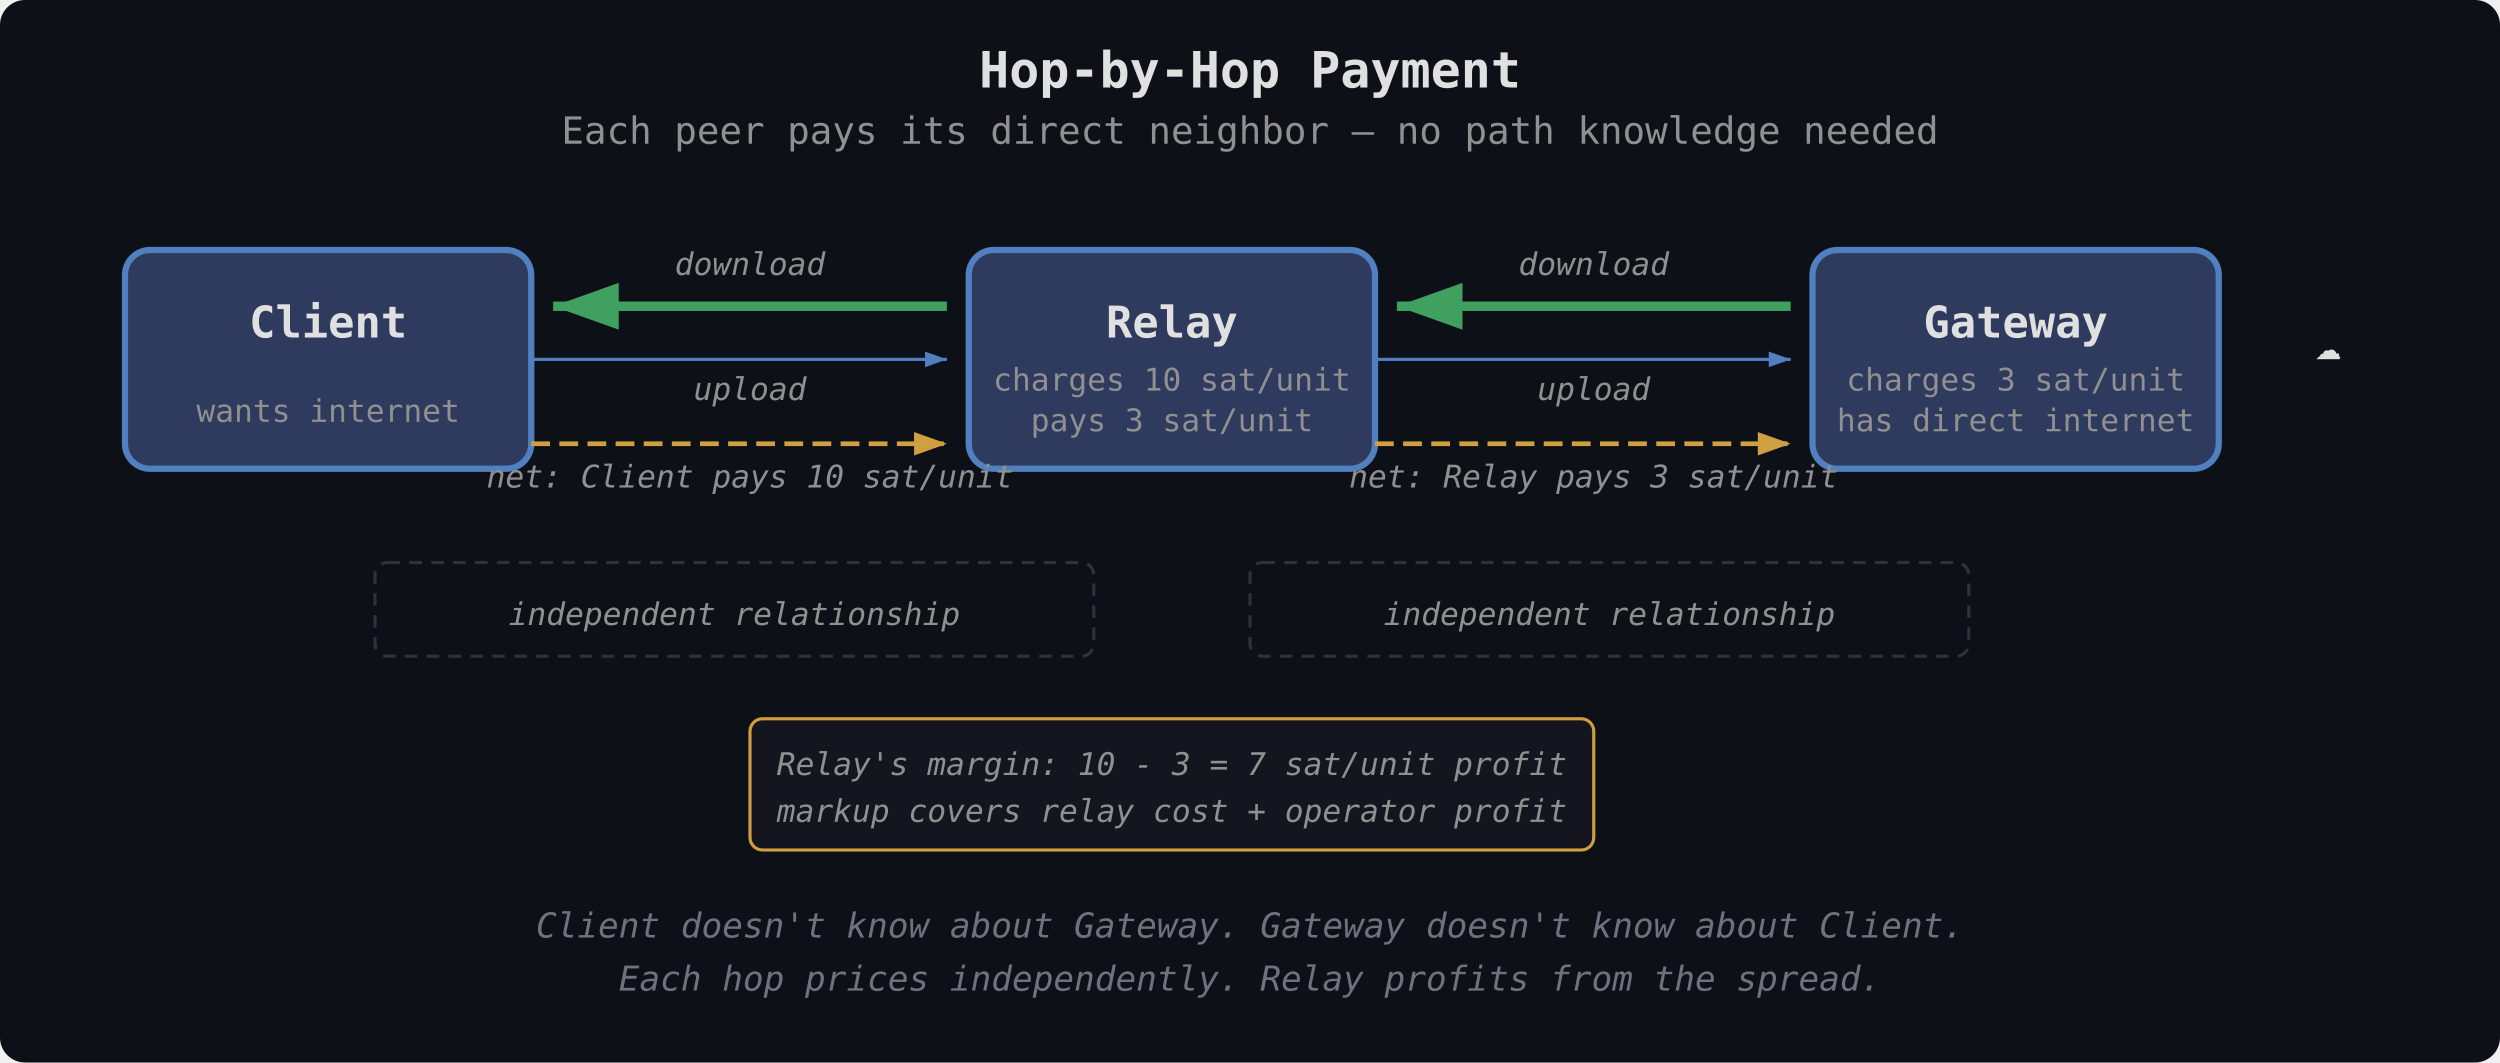
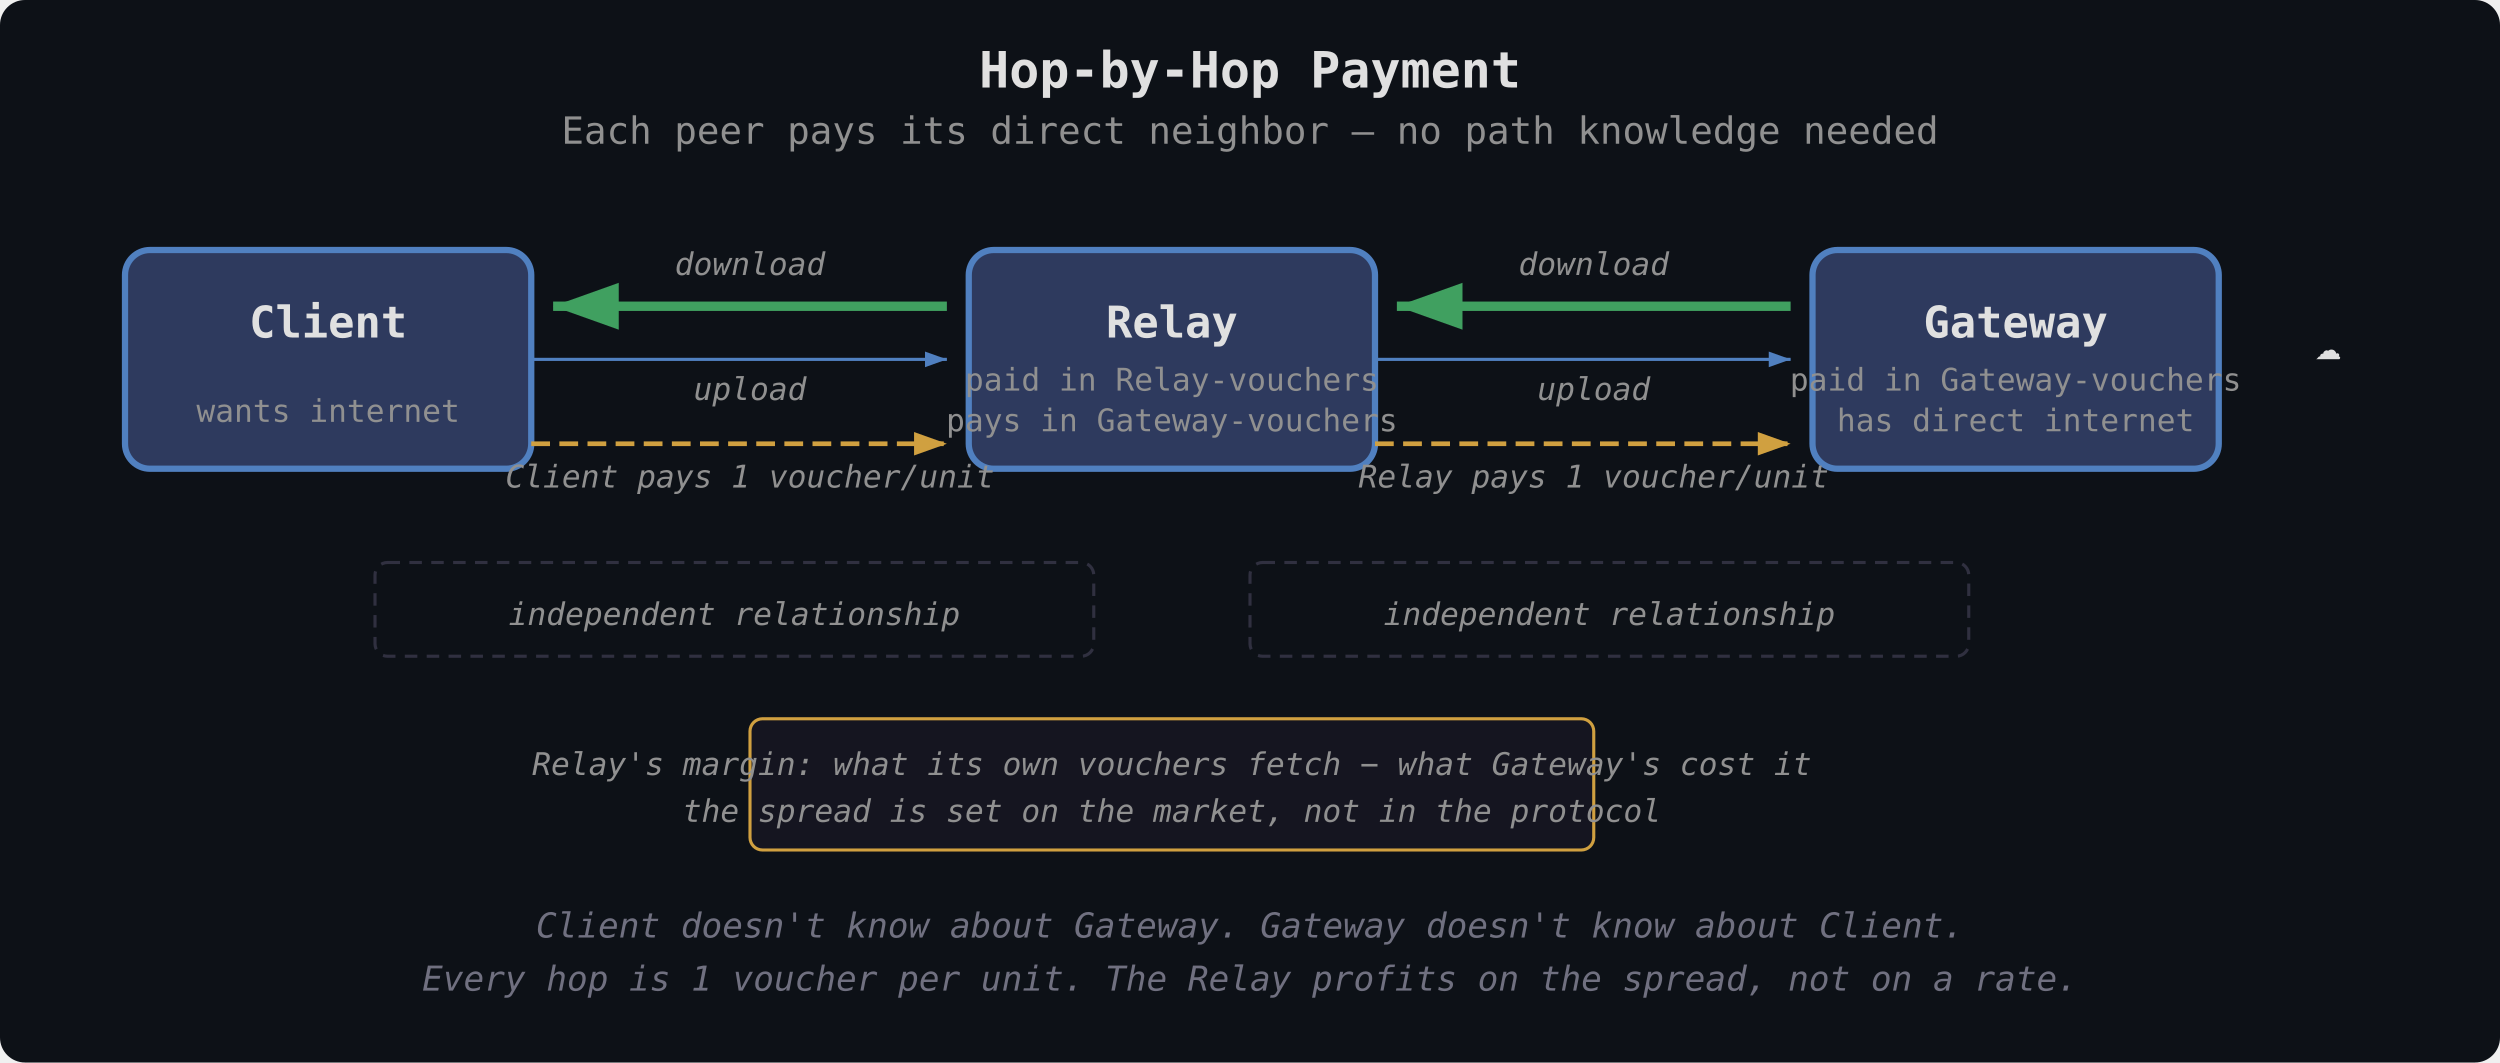
<svg xmlns="http://www.w3.org/2000/svg" viewBox="0 0 800 340" font-family="monospace" font-size="12">
  <style>
    text          { fill: #e0e0e0; }
    text.title    { font-size: 16px; font-weight: bold; }
    text.subtitle { font-size: 12px; fill: #909090; }
    text.nlabel   { font-size: 14px; font-weight: bold; }
    text.nrole    { font-size: 10px; fill: #909090; }
    text.annot    { font-size: 10px; fill: #909090; font-style: italic; }
    text.caption  { font-size: 11px; fill: #707080; font-style: italic; }

    .bg           { fill: #0d1117; }
    .callout      { fill: #151520; }
    .node         { fill: #2e3a5e; stroke: #5080c0; }

    @media (prefers-color-scheme: light) {
      text          { fill: #1f2328; }
      text.subtitle, text.nrole, text.plabel, text.annot, text.altlabel,
      text.elabel, text.mdesc, text.tlabel { fill: #656d76; }
      text.caption  { fill: #7c8186; }
      line.sep, line.life { stroke: #d1d9e0; }
      rect.alt      { stroke: #d1d9e0; }
      .bg           { fill: #ffffff; }
      .callout      { fill: #f6f8fa; }
      .node, rect.node { fill: #ddf4ff; stroke: #0969da; }
      rect.compute, rect.result { fill: #f6f8fa; }
    }
  </style>
  <defs>
    <marker id="hhDl" markerWidth="7" markerHeight="5" refX="7" refY="2.5" orient="auto">
      <polygon points="0,0 7,2.5 0,5" fill="#40a060" />
    </marker>
    <marker id="hhUl" markerWidth="7" markerHeight="5" refX="7" refY="2.5" orient="auto">
      <polygon points="0,0 7,2.5 0,5" fill="#5080c0" />
    </marker>
    <marker id="hhPay" markerWidth="7" markerHeight="5" refX="7" refY="2.5" orient="auto">
      <polygon points="0,0 7,2.5 0,5" fill="#d0a040" />
    </marker>
  </defs>
  <rect width="800" height="340" rx="8" class="bg" />
  <text x="400" y="28" text-anchor="middle" class="title">Hop-by-Hop Payment</text>
  <text x="400" y="46" text-anchor="middle" class="subtitle">Each peer pays its direct neighbor — no path knowledge needed</text>
  <rect x="40" y="80" width="130" height="70" rx="8" class="node" stroke-width="2" />
  <text x="105" y="108" text-anchor="middle" class="nlabel">Client</text>
  <text x="105" y="135" text-anchor="middle" class="nrole">wants internet</text>
  <rect x="310" y="80" width="130" height="70" rx="8" class="node" stroke="#d0a040" stroke-width="2" />
  <text x="375" y="108" text-anchor="middle" class="nlabel">Relay</text>
-   <text x="375" y="125" text-anchor="middle" class="nrole">charges 10 sat/unit</text>
-   <text x="375" y="138" text-anchor="middle" class="nrole">pays 3 sat/unit</text>
+   <text x="375" y="125" text-anchor="middle" class="nrole">paid in Relay-vouchers</text>
+   <text x="375" y="138" text-anchor="middle" class="nrole">pays in Gateway-vouchers</text>
  <rect x="580" y="80" width="130" height="70" rx="8" class="node" stroke="#40a060" stroke-width="2" />
  <text x="645" y="108" text-anchor="middle" class="nlabel">Gateway</text>
-   <text x="645" y="125" text-anchor="middle" class="nrole">charges 3 sat/unit</text>
+   <text x="645" y="125" text-anchor="middle" class="nrole">paid in Gateway-vouchers</text>
  <text x="645" y="138" text-anchor="middle" class="nrole">has direct internet</text>
  <text x="745" y="115" text-anchor="middle" class="nlabel" fill="#40a060">☁</text>
  <line x1="573" y1="98" x2="447" y2="98" stroke="#40a060" stroke-width="3" marker-end="url(#hhDl)" />
  <line x1="303" y1="98" x2="177" y2="98" stroke="#40a060" stroke-width="3" marker-end="url(#hhDl)" />
  <text x="510" y="88" text-anchor="middle" class="annot" fill="#40a060">download</text>
  <text x="240" y="88" text-anchor="middle" class="annot" fill="#40a060">download</text>
  <line x1="170" y1="115" x2="303" y2="115" stroke="#5080c0" stroke-width="1" marker-end="url(#hhUl)" />
  <line x1="440" y1="115" x2="573" y2="115" stroke="#5080c0" stroke-width="1" marker-end="url(#hhUl)" />
  <text x="240" y="128" text-anchor="middle" class="annot" fill="#5080c0">upload</text>
  <text x="510" y="128" text-anchor="middle" class="annot" fill="#5080c0">upload</text>
  <line x1="170" y1="142" x2="303" y2="142" stroke="#d0a040" stroke-width="1.5" stroke-dasharray="6,3" marker-end="url(#hhPay)" />
-   <text x="240" y="156" text-anchor="middle" class="annot" fill="#d0a040">net: Client pays 10 sat/unit</text>
+   <text x="240" y="156" text-anchor="middle" class="annot" fill="#d0a040">Client pays 1 voucher/unit</text>
  <line x1="440" y1="142" x2="573" y2="142" stroke="#d0a040" stroke-width="1.5" stroke-dasharray="6,3" marker-end="url(#hhPay)" />
-   <text x="510" y="156" text-anchor="middle" class="annot" fill="#d0a040">net: Relay pays 3 sat/unit</text>
+   <text x="510" y="156" text-anchor="middle" class="annot" fill="#d0a040">Relay pays 1 voucher/unit</text>
  <rect x="120" y="180" width="230" height="30" rx="4" fill="none" stroke="#303040" stroke-width="1" stroke-dasharray="4,3" />
  <text x="235" y="200" text-anchor="middle" class="annot">independent relationship</text>
  <rect x="400" y="180" width="230" height="30" rx="4" fill="none" stroke="#303040" stroke-width="1" stroke-dasharray="4,3" />
  <text x="515" y="200" text-anchor="middle" class="annot">independent relationship</text>
  <rect x="240" y="230" width="270" height="42" rx="4" class="callout" stroke="#d0a040" stroke-width="1" />
-   <text x="375" y="248" text-anchor="middle" class="annot" fill="#d0a040">Relay's margin: 10 - 3 = 7 sat/unit profit</text>
-   <text x="375" y="263" text-anchor="middle" class="annot" fill="#909090">markup covers relay cost + operator profit</text>
+   <text x="375" y="248" text-anchor="middle" class="annot" fill="#d0a040">Relay's margin: what its own vouchers fetch − what Gateway's cost it</text>
+   <text x="375" y="263" text-anchor="middle" class="annot" fill="#909090">the spread is set on the market, not in the protocol</text>
  <text x="400" y="300" text-anchor="middle" class="caption">Client doesn't know about Gateway. Gateway doesn't know about Client.</text>
-   <text x="400" y="317" text-anchor="middle" class="caption">Each hop prices independently. Relay profits from the spread.</text>
+   <text x="400" y="317" text-anchor="middle" class="caption">Every hop is 1 voucher per unit. The Relay profits on the spread, not on a rate.</text>
</svg>
